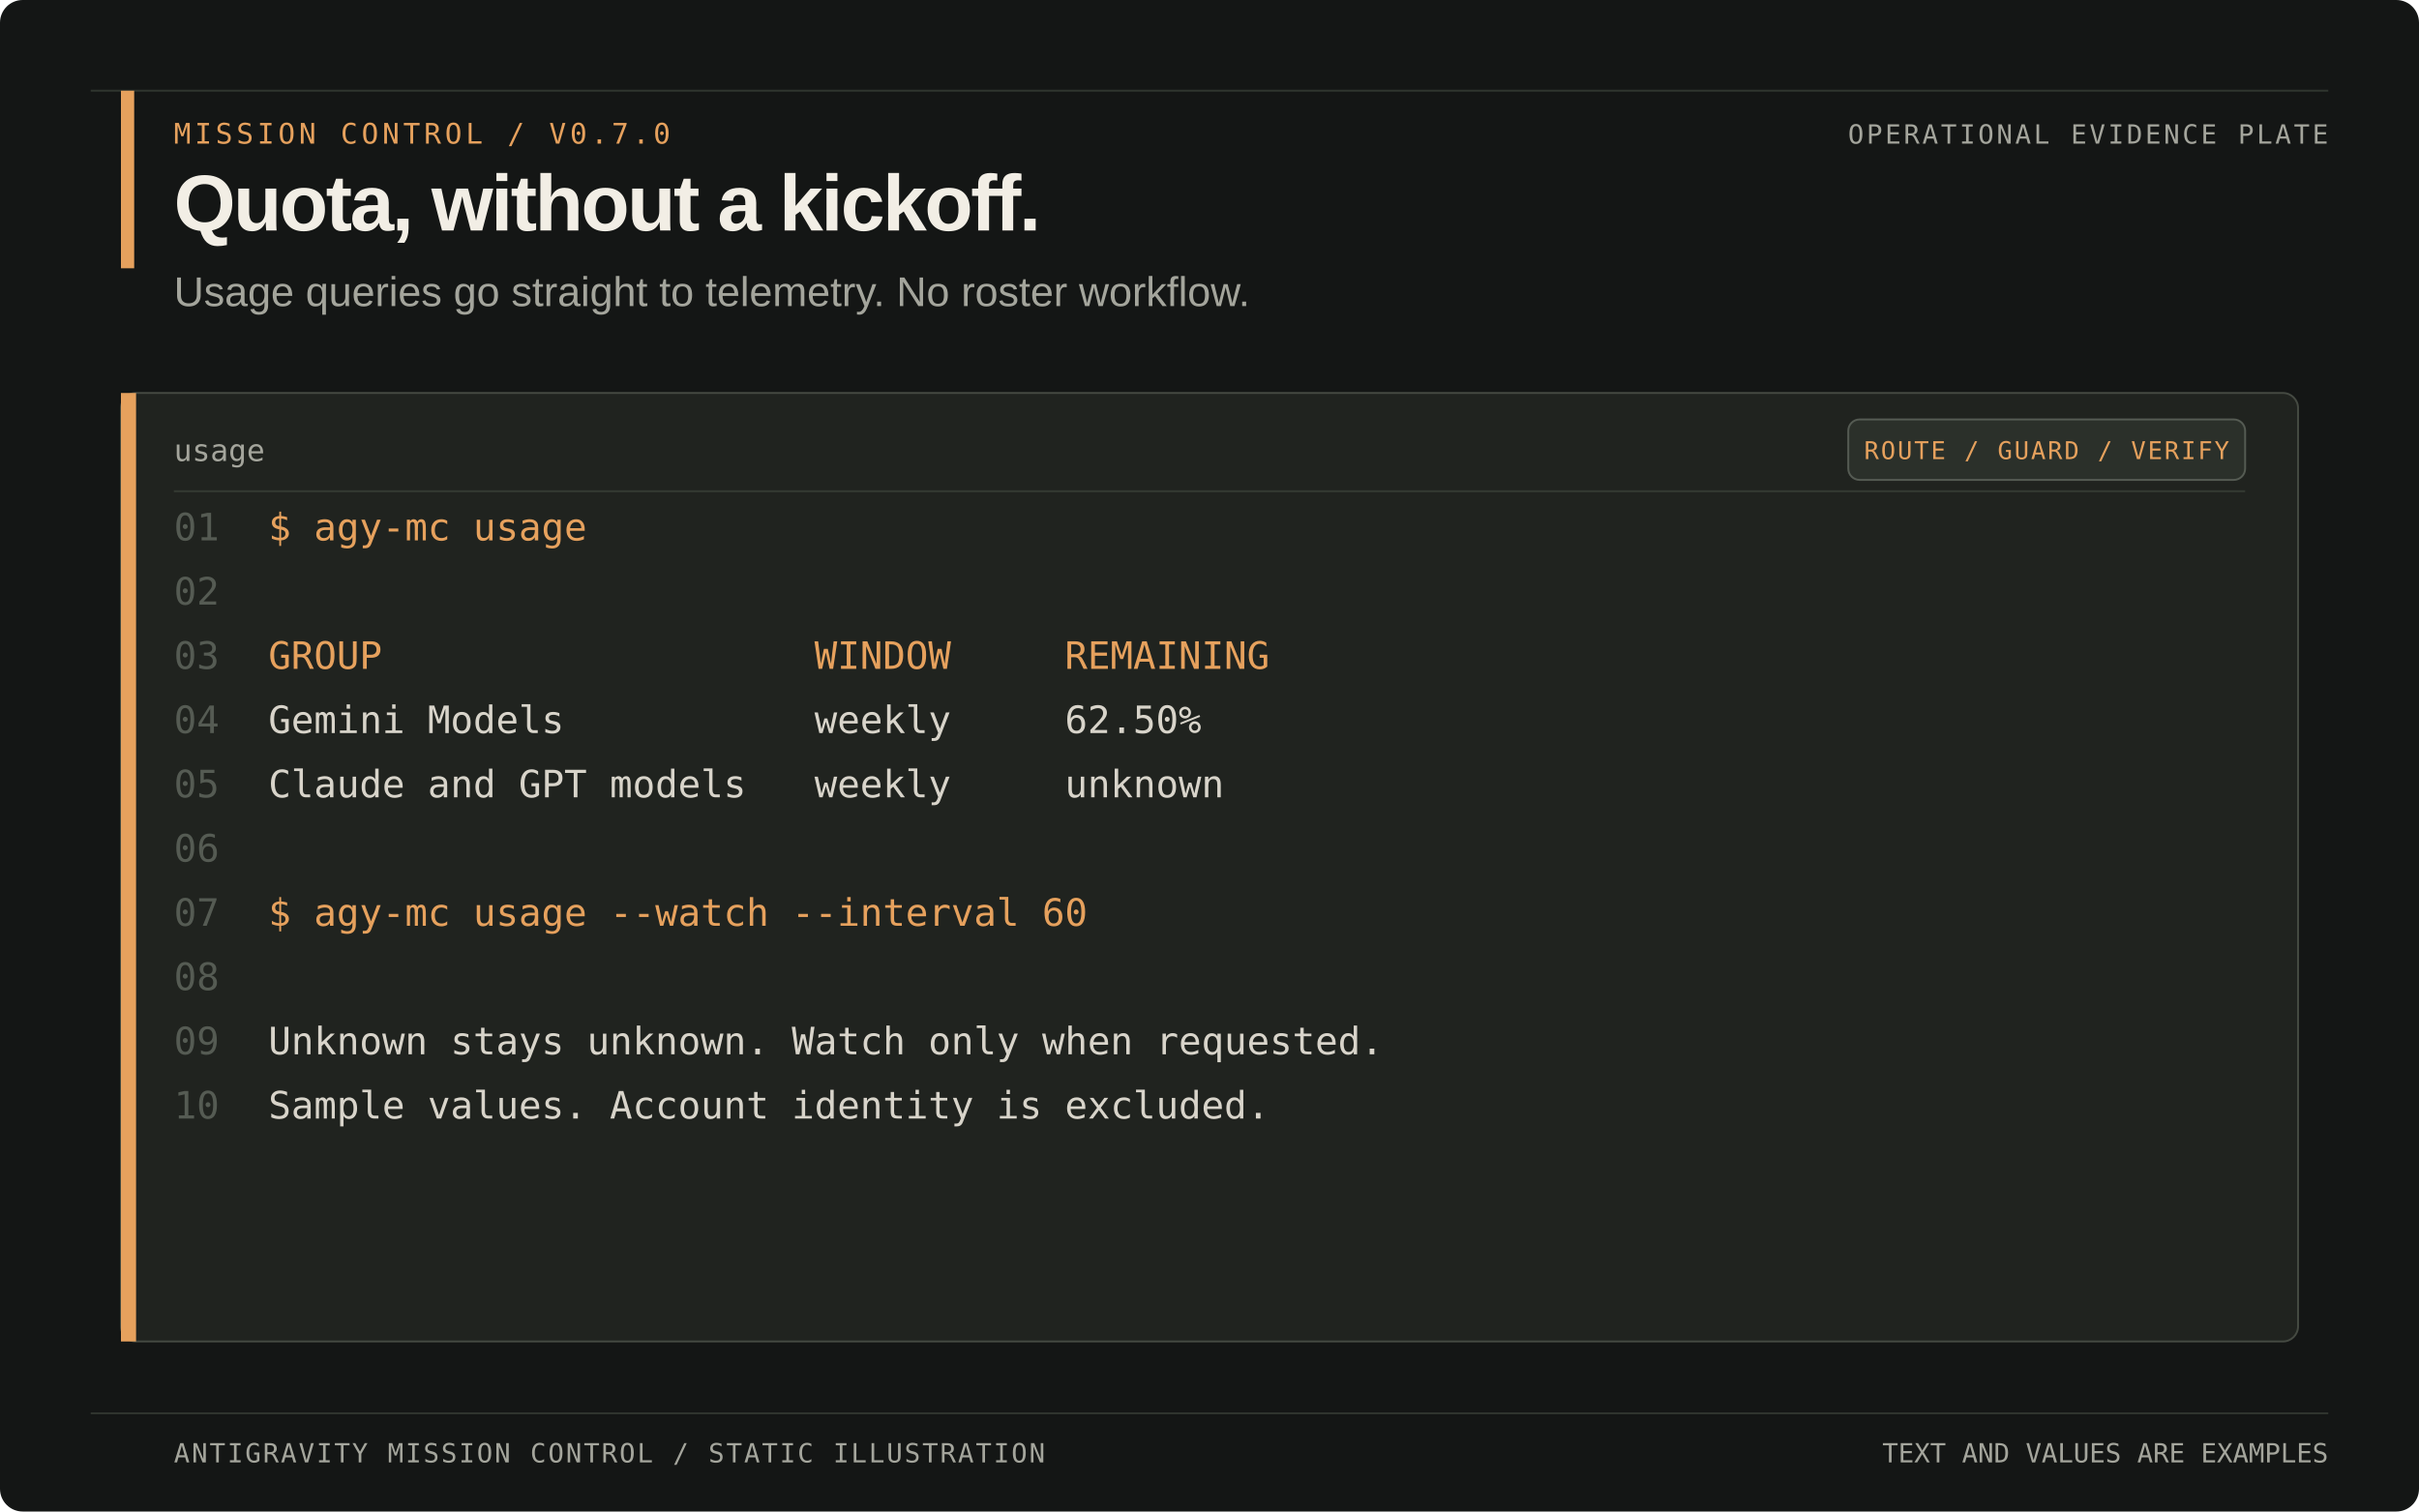
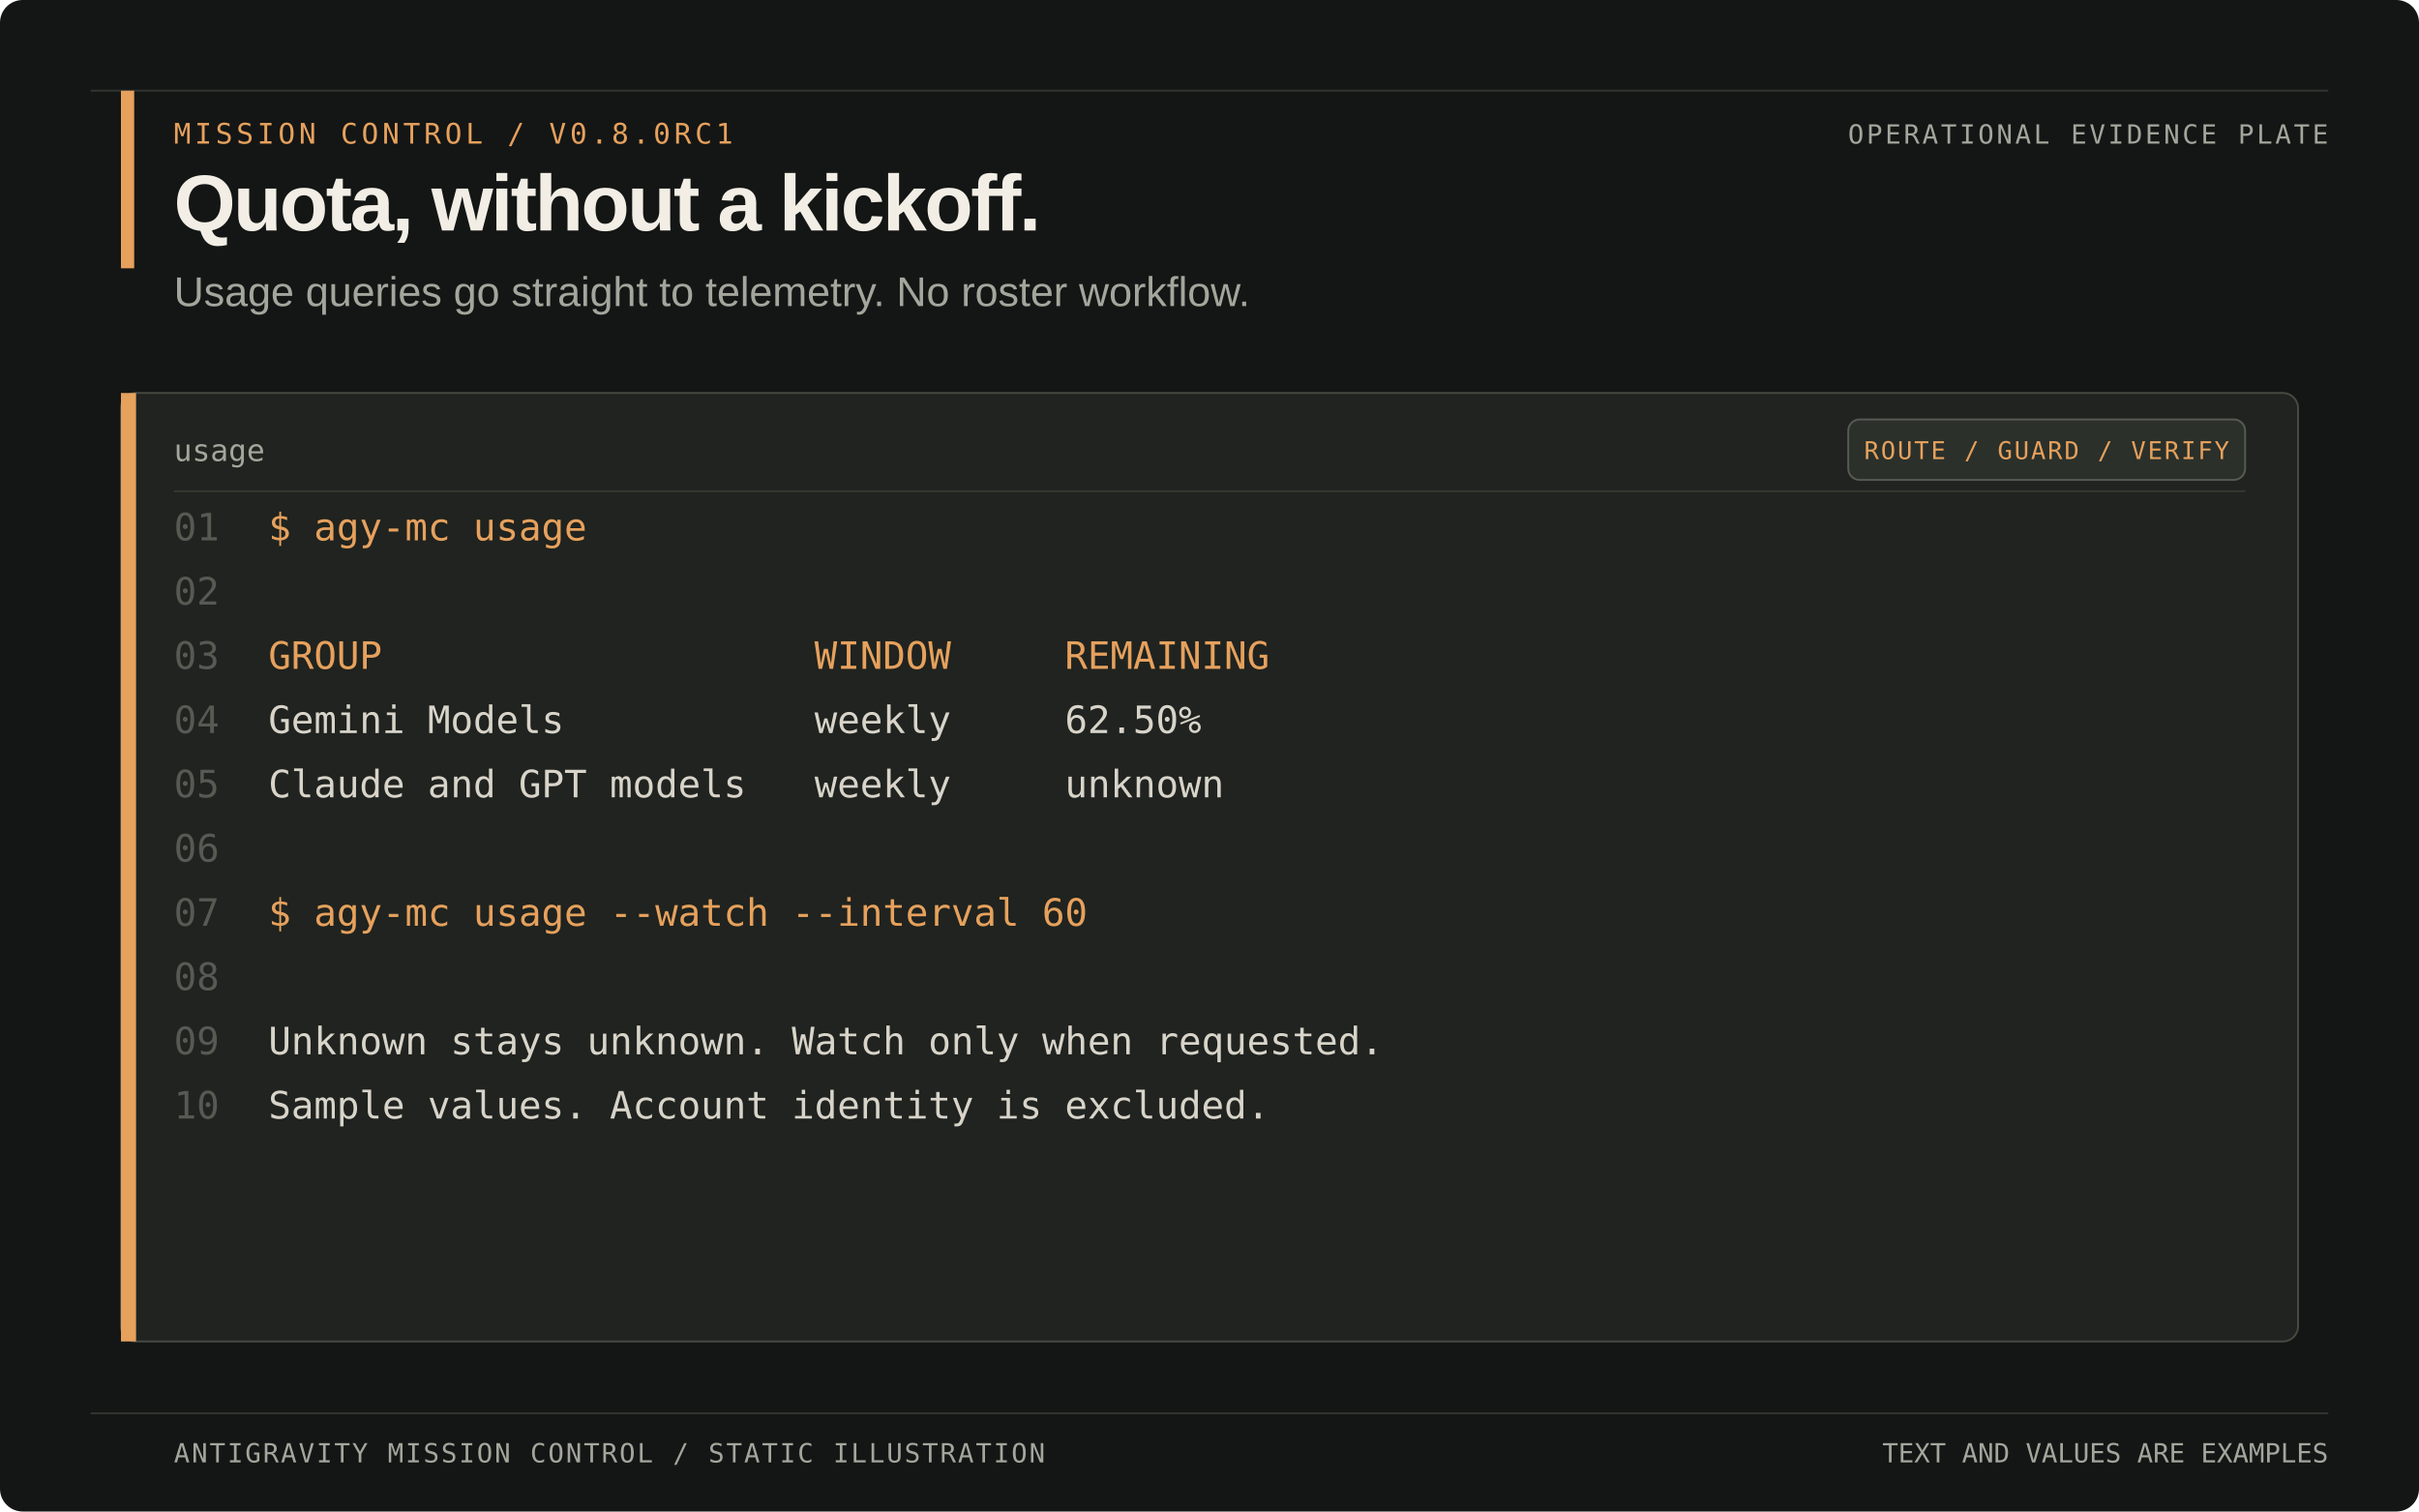
<svg xmlns="http://www.w3.org/2000/svg" width="1280" height="800" viewBox="0 0 1280 800" role="img" aria-labelledby="title desc">
  <rect width="1280" height="800" rx="12" fill="#141615" />
  <path d="M48 48H1232M48 748H1232" stroke="#30352f" />
  <rect x="64" y="48" width="7" height="94" fill="#e6a15d" />
-   <text x="92" y="76" font-family="Menlo, Consolas, monospace" font-size="15" letter-spacing="2" fill="#e6a15d">MISSION CONTROL  /  V0.7.0</text>
+   <text x="92" y="76" font-family="Menlo, Consolas, monospace" font-size="15" letter-spacing="2" fill="#e6a15d">MISSION CONTROL  /  V0.8.0RC1</text>
  <text x="92" y="122" font-family="Arial, Helvetica, sans-serif" font-size="42" font-weight="700" letter-spacing="-1.2" fill="#f2eee5">Quota, without a kickoff.</text>
  <text x="92" y="162" font-family="Arial, Helvetica, sans-serif" font-size="22" fill="#a4a59c">Usage queries go straight to telemetry. No roster workflow.</text>
  <text x="1232" y="76" text-anchor="end" font-family="Menlo, Consolas, monospace" font-size="14" letter-spacing="1.4" fill="#a4a59c">OPERATIONAL EVIDENCE PLATE</text>
  <rect x="64" y="208" width="1152" height="502" rx="8" fill="#20231f" stroke="#454a42" />
  <rect x="64" y="208" width="8" height="502" fill="#e6a15d" />
  <text x="92" y="244" font-family="Menlo, Consolas, monospace" font-size="16" fill="#a4a59c">usage</text>
  <rect x="978" y="222" width="210" height="32" rx="6" fill="#2b302a" stroke="#555b53" />
  <text x="1083" y="243" text-anchor="middle" font-family="Menlo, Consolas, monospace" font-size="13" letter-spacing="1" fill="#e6a15d">ROUTE / GUARD / VERIFY</text>
  <path d="M92 260H1188" stroke="#343a33" />
  <g xml:space="preserve" font-family="Menlo, Consolas, monospace" font-size="20">
    <text x="92" y="286" fill="#555b53">01</text>
    <text x="142" y="286" fill="#e6a15d">$ agy-mc usage</text>
    <text x="92" y="320" fill="#555b53">02</text>
    <text x="142" y="320" fill="#d8d4ca" />
    <text x="92" y="354" fill="#555b53">03</text>
    <text x="142" y="354" fill="#e6a15d">GROUP                   WINDOW     REMAINING</text>
    <text x="92" y="388" fill="#555b53">04</text>
    <text x="142" y="388" fill="#d8d4ca">Gemini Models           weekly     62.50%</text>
    <text x="92" y="422" fill="#555b53">05</text>
    <text x="142" y="422" fill="#d8d4ca">Claude and GPT models   weekly     unknown</text>
    <text x="92" y="456" fill="#555b53">06</text>
    <text x="142" y="456" fill="#d8d4ca" />
    <text x="92" y="490" fill="#555b53">07</text>
    <text x="142" y="490" fill="#e6a15d">$ agy-mc usage --watch --interval 60</text>
    <text x="92" y="524" fill="#555b53">08</text>
    <text x="142" y="524" fill="#d8d4ca" />
    <text x="92" y="558" fill="#555b53">09</text>
    <text x="142" y="558" fill="#d8d4ca">Unknown stays unknown. Watch only when requested.</text>
    <text x="92" y="592" fill="#555b53">10</text>
    <text x="142" y="592" fill="#d8d4ca">Sample values. Account identity is excluded.</text>
  </g>
  <text x="92" y="774" font-family="Menlo, Consolas, monospace" font-size="14" letter-spacing="1" fill="#a4a59c">ANTIGRAVITY MISSION CONTROL  /  STATIC ILLUSTRATION</text>
  <text x="1232" y="774" text-anchor="end" font-family="Menlo, Consolas, monospace" font-size="14" fill="#a4a59c">TEXT AND VALUES ARE EXAMPLES</text>
</svg>
